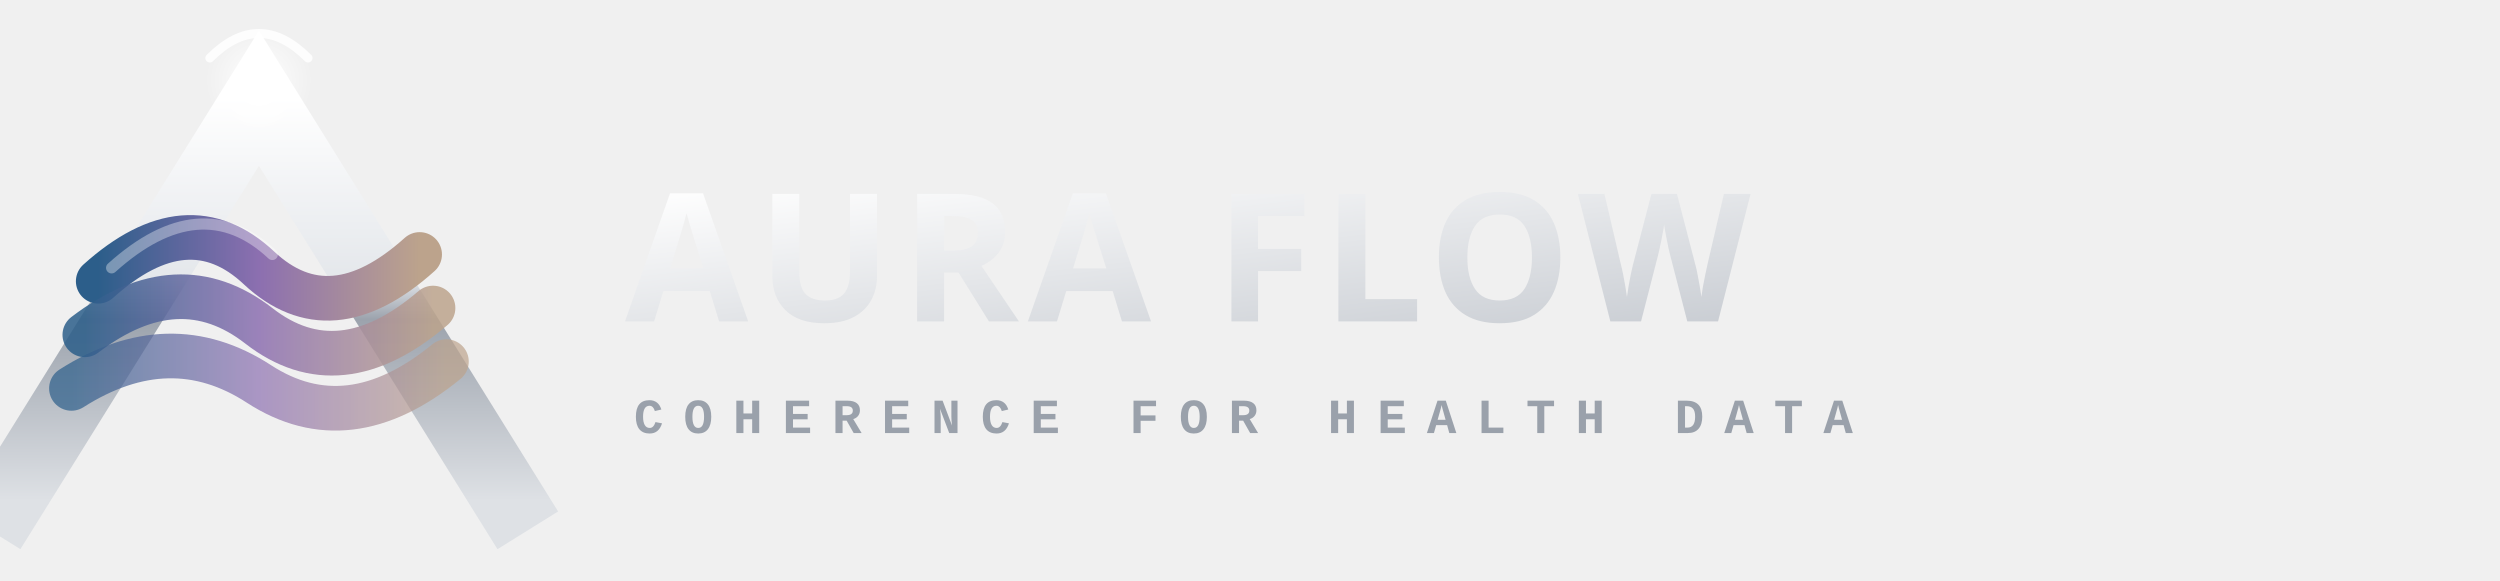
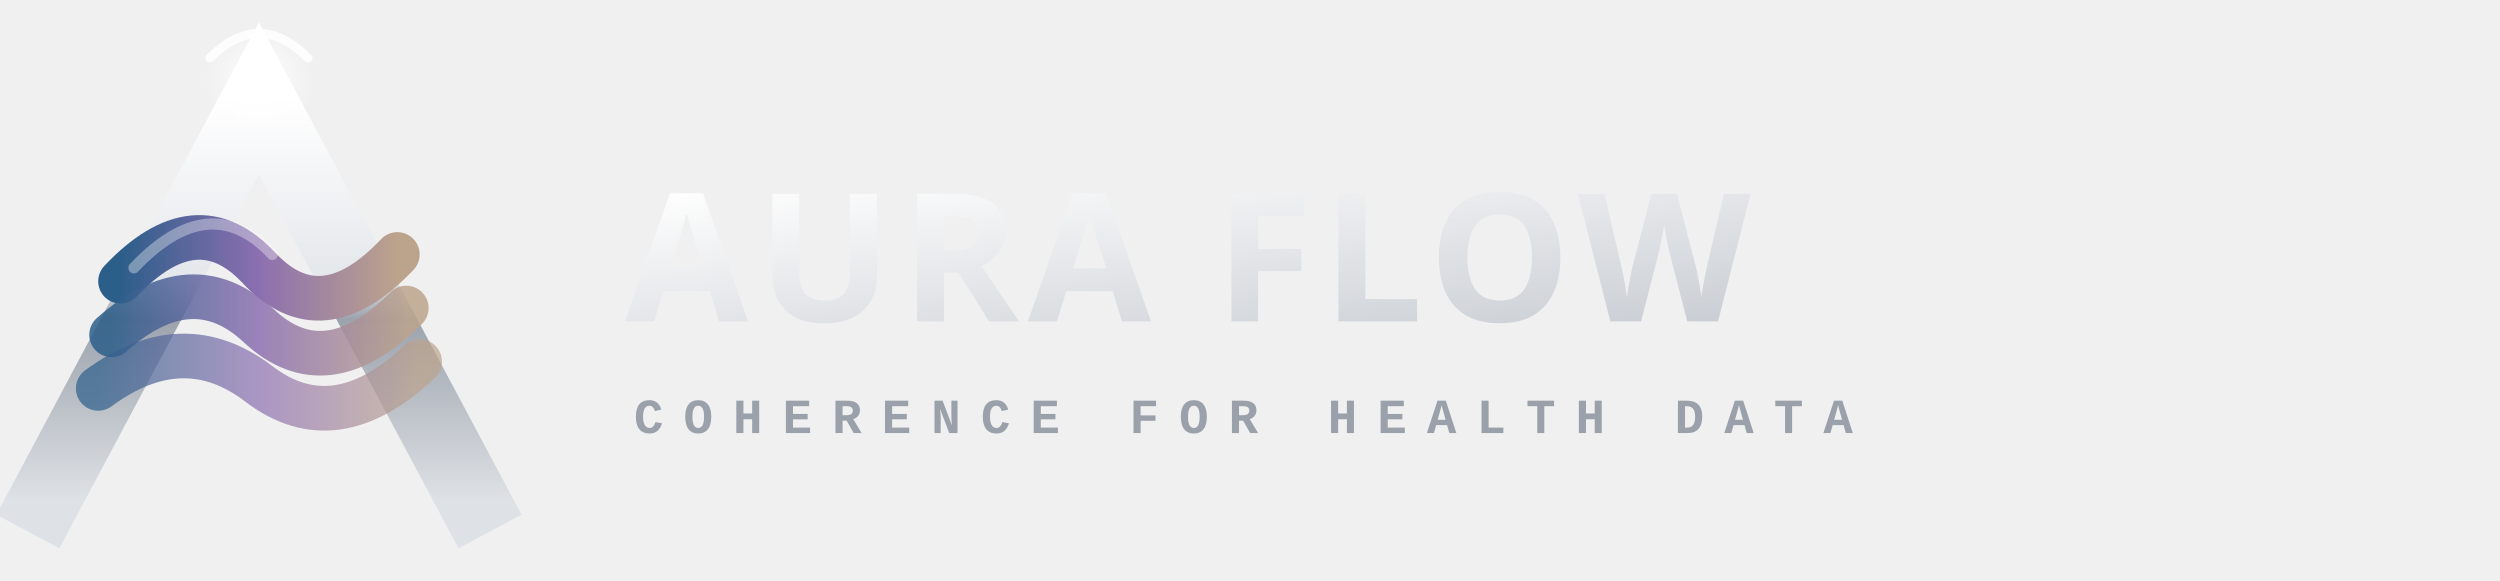
<svg xmlns="http://www.w3.org/2000/svg" width="560" height="130" viewBox="0 0 560 130">
  <defs>
    <linearGradient id="silver" x1="0%" y1="0%" x2="100%" y2="100%">
      <stop offset="0%" stop-color="#FFFFFF" />
      <stop offset="100%" stop-color="#C9CDD3" />
    </linearGradient>
    <linearGradient id="iridescent" x1="0%" y1="0%" x2="100%" y2="0%">
      <stop offset="0%" stop-color="#2C5E8A" />
      <stop offset="50%" stop-color="#8C6FB0" />
      <stop offset="100%" stop-color="#BCA38C" />
    </linearGradient>
    <radialGradient id="flare" cx="50%" cy="50%" r="50%">
      <stop offset="0%" stop-color="#FFFFFF" stop-opacity="0.95" />
      <stop offset="100%" stop-color="#FFFFFF" stop-opacity="0" />
    </radialGradient>
    <linearGradient id="silverBevel" x1="0%" y1="0%" x2="0%" y2="100%">
      <stop offset="0%" stop-color="#FFFFFF" />
      <stop offset="45%" stop-color="#E4E7EB" />
      <stop offset="55%" stop-color="#9CA3AD" />
      <stop offset="100%" stop-color="#DEE1E5" />
    </linearGradient>
  </defs>
  <g>
-     <path d="M2,112 L58,22 L114,112" fill="none" stroke="url(#silverBevel)" stroke-width="16" stroke-linecap="square" stroke-linejoin="miter" />
+     <path d="M10,112 L58,22 L106,112" fill="none" stroke="url(#silverBevel)" stroke-width="16" stroke-linecap="square" stroke-linejoin="miter" />
    <circle cx="58" cy="18" r="12" fill="url(#flare)" />
    <path d="M47,13 Q58,2 69,13" fill="none" stroke="#FFFFFF" stroke-width="2" stroke-linecap="round" opacity="0.85" />
-     <path d="M22,63 Q42,45 58,60 Q74,75 94,57" fill="none" stroke="url(#iridescent)" stroke-width="10" stroke-linecap="round" />
-     <path d="M25,60 Q45,42 61,57" fill="none" stroke="#FFFFFF" stroke-width="2.5" stroke-linecap="round" opacity="0.35" />
-     <path d="M19,75 Q40,59 58,73 Q76,87 97,69" fill="none" stroke="url(#iridescent)" stroke-width="10" stroke-linecap="round" opacity="0.85" />
-     <path d="M16,87 Q38,73 58,86 Q78,99 100,81" fill="none" stroke="url(#iridescent)" stroke-width="10" stroke-linecap="round" opacity="0.7" />
+     <path d="M27,63 Q44,45 58,60 Q72,75 89,57" fill="none" stroke="url(#iridescent)" stroke-width="10" stroke-linecap="round" />
+     <path d="M30,60 Q47,42 61,57" fill="none" stroke="#FFFFFF" stroke-width="2.5" stroke-linecap="round" opacity="0.35" />
+     <path d="M25,75 Q43,59 58,73 Q73,87 91,69" fill="none" stroke="url(#iridescent)" stroke-width="10" stroke-linecap="round" opacity="0.85" />
+     <path d="M22,87 Q41,73 58,86 Q75,99 94,81" fill="none" stroke="url(#iridescent)" stroke-width="10" stroke-linecap="round" opacity="0.7" />
  </g>
  <text x="140" y="72" font-family="Syne, 'Arial Black', sans-serif" font-weight="800" font-size="40" letter-spacing="2" fill="url(#silver)">AURA FLOW</text>
  <text x="142" y="97" font-family="'JetBrains Mono', 'Courier New', monospace" font-weight="600" font-size="11" letter-spacing="4.5" fill="#9AA1AB">COHERENCE FOR HEALTH DATA</text>
</svg>
